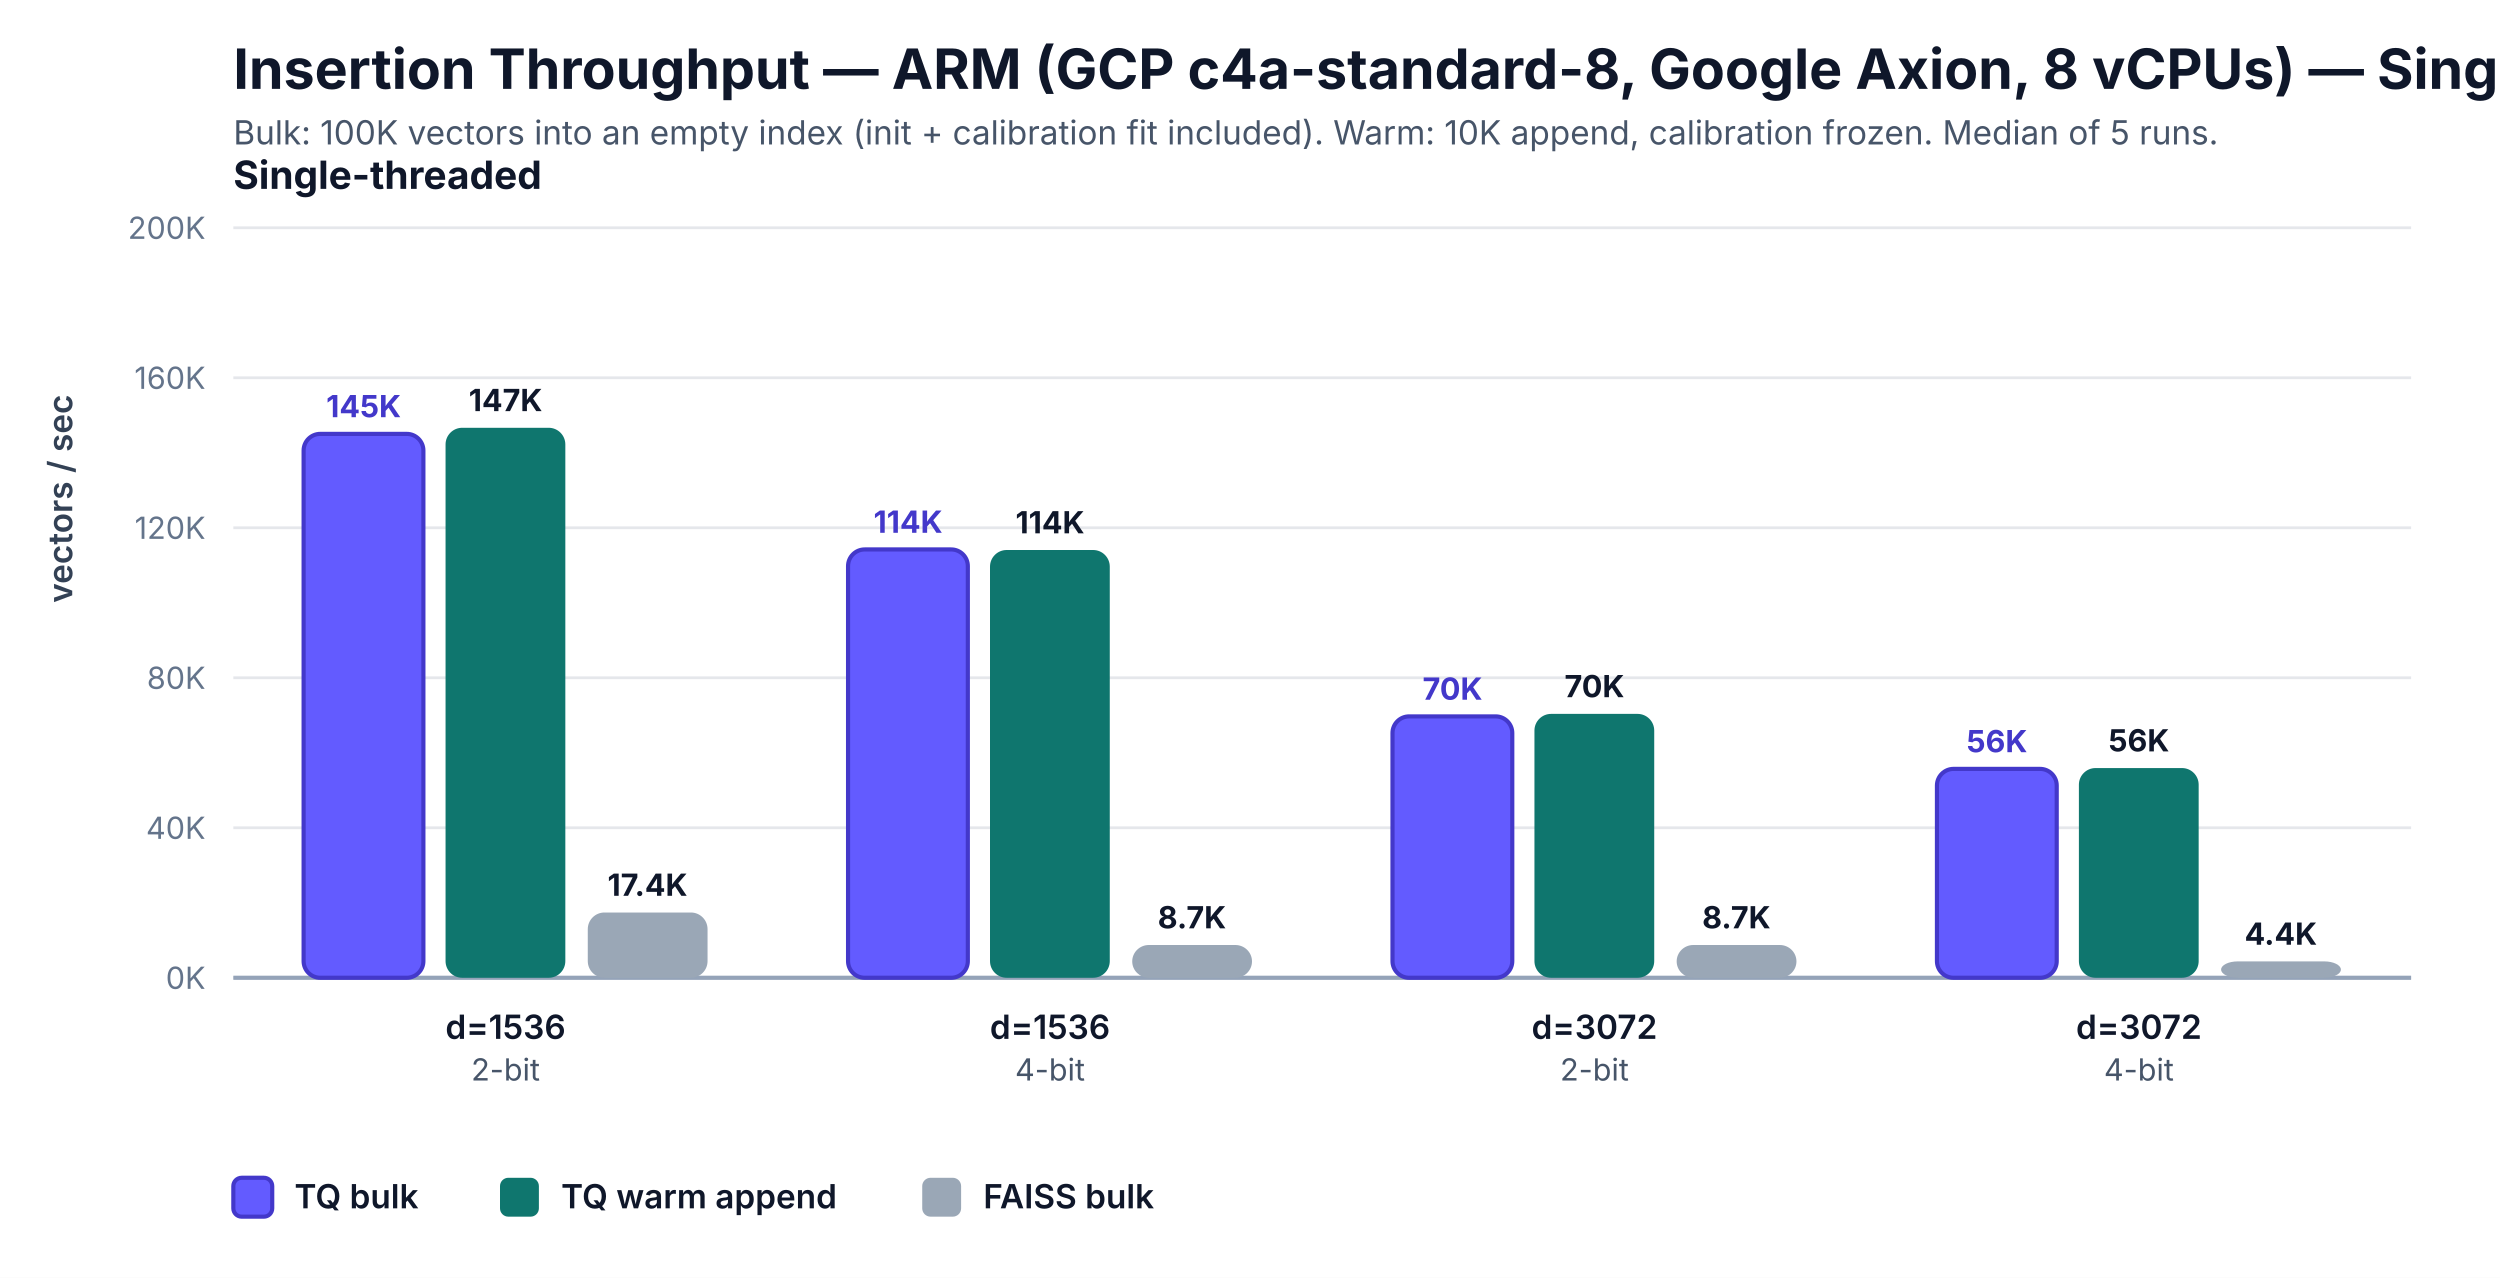
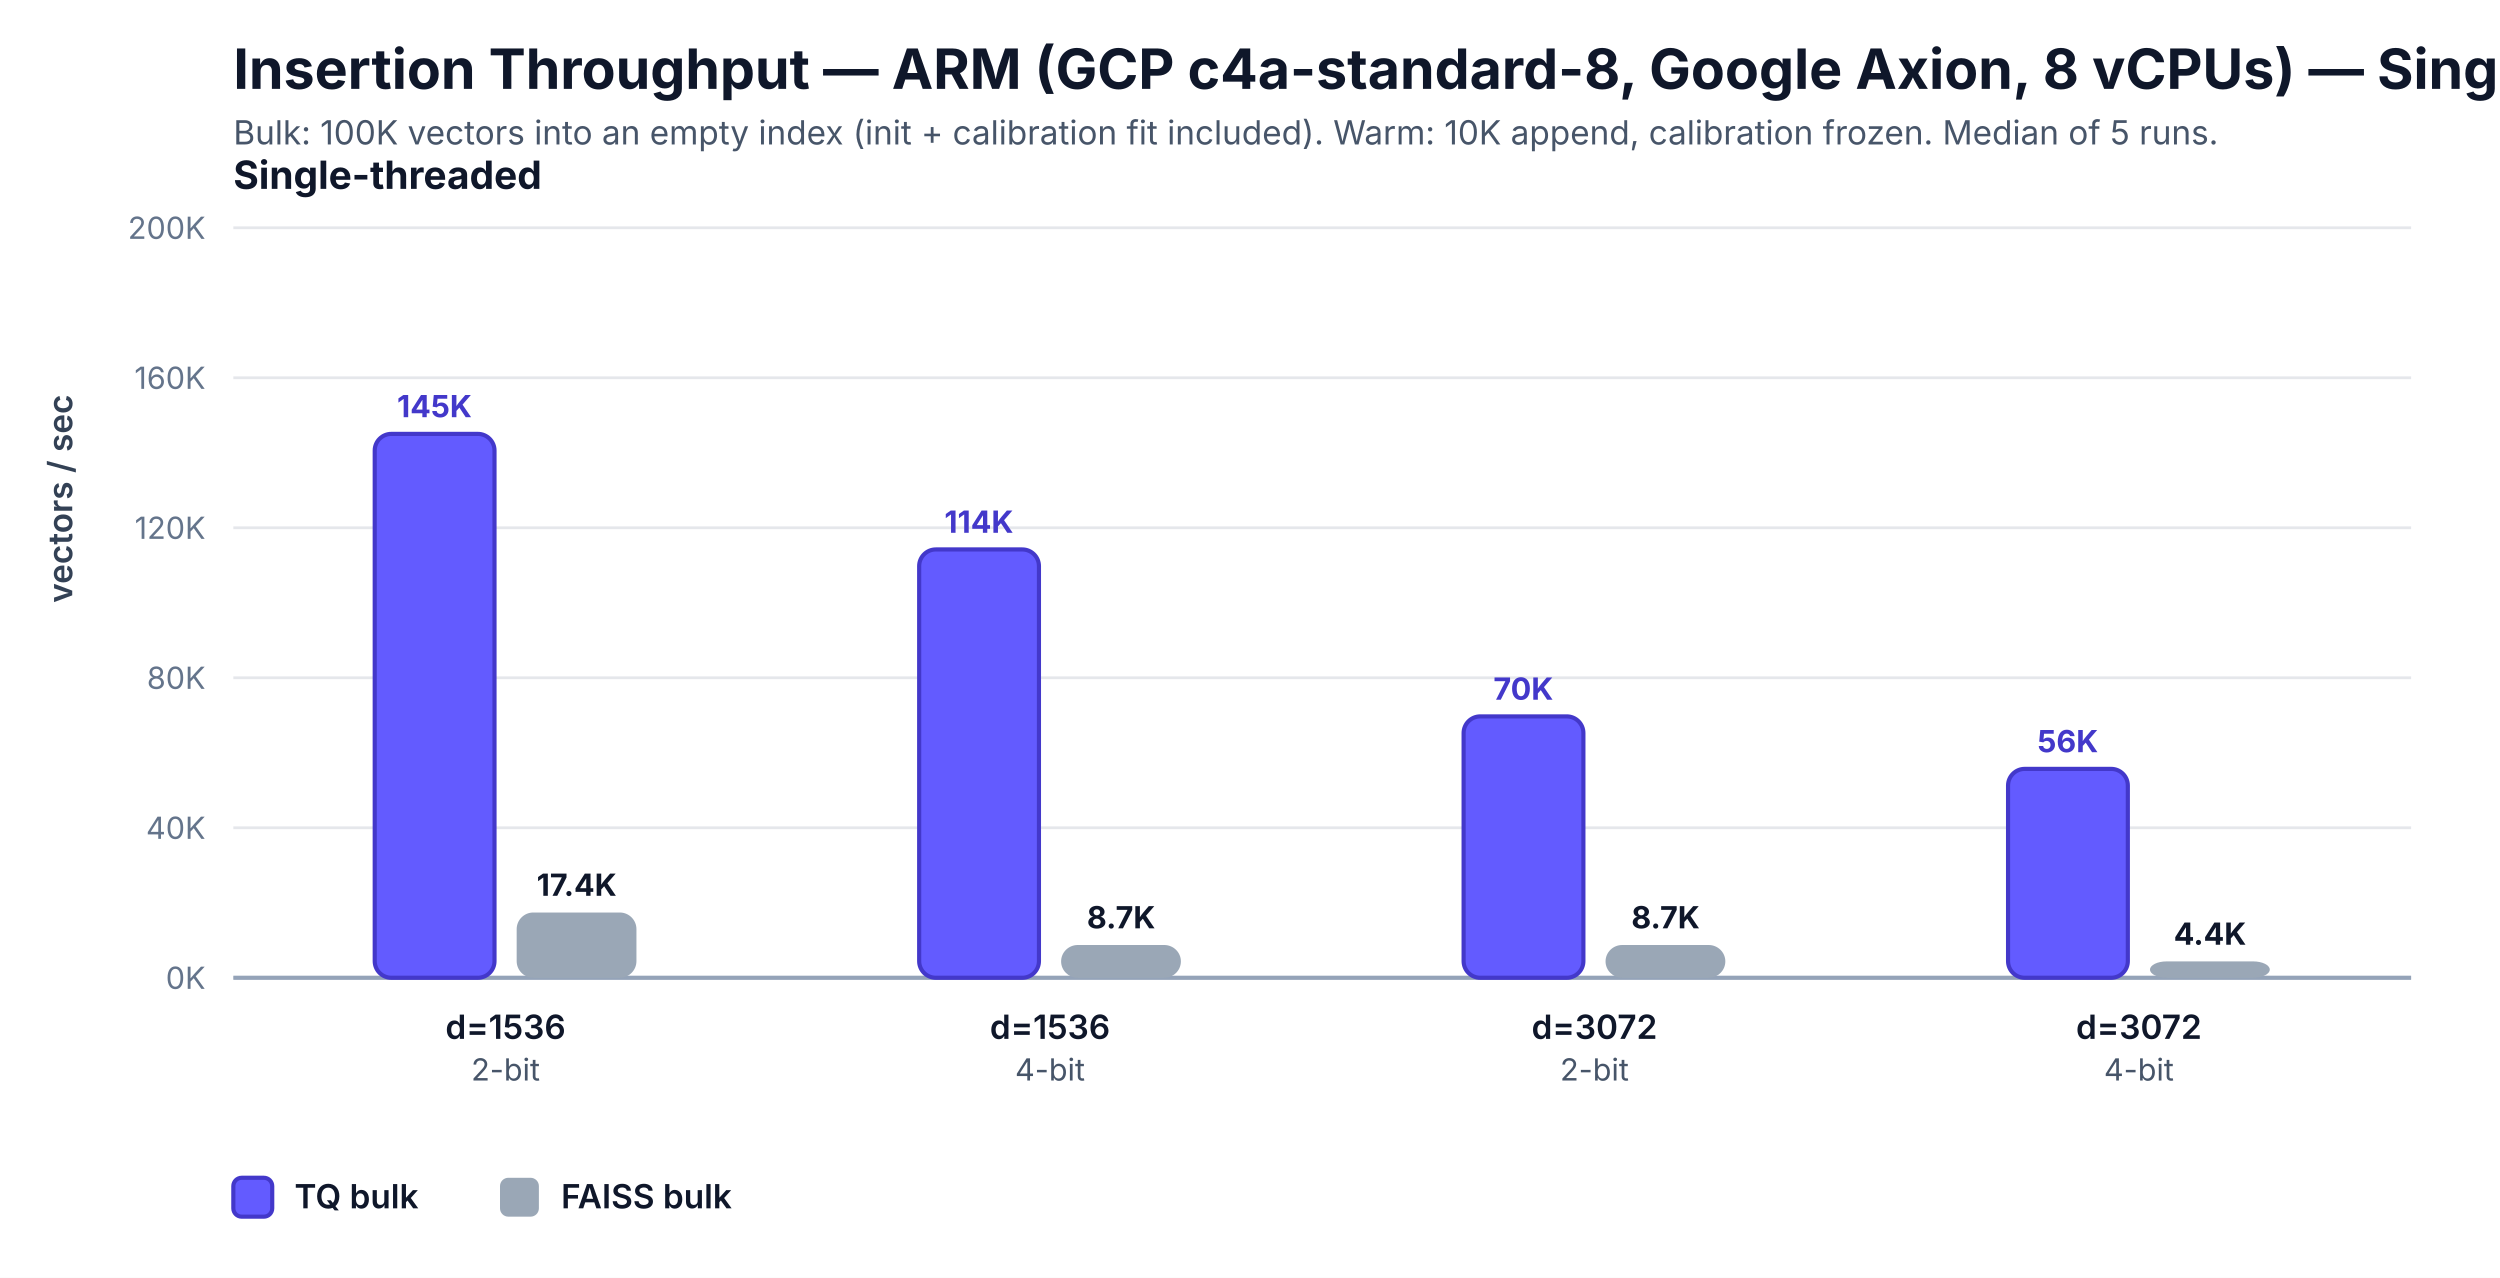
<svg xmlns="http://www.w3.org/2000/svg" width="900" height="460" viewBox="0 0 900 460" role="img" aria-label="Insertion Throughput — ARM (GCP c4a-standard-8, Google Axion, 8 vCPUs) — Single-threaded">
  <style>
  .title { font: 700 20px -apple-system, BlinkMacSystemFont, "Segoe UI", sans-serif; fill: #0f172a; }
  .subtitle { font: 400 12px -apple-system, BlinkMacSystemFont, "Segoe UI", sans-serif; fill: #475569; }
  .panel { font: 700 14px -apple-system, BlinkMacSystemFont, "Segoe UI", sans-serif; fill: #0f172a; }
  .label { font: 600 12px -apple-system, BlinkMacSystemFont, "Segoe UI", sans-serif; fill: #0f172a; }
  .secondary { font: 400 11px -apple-system, BlinkMacSystemFont, "Segoe UI", sans-serif; fill: #475569; }
  .tick { font: 400 11px -apple-system, BlinkMacSystemFont, "Segoe UI", sans-serif; fill: #64748b; }
  .value { font: 700 11px -apple-system, BlinkMacSystemFont, "Segoe UI", sans-serif; fill: #0f172a; }
  .value-accent { font: 700 11px -apple-system, BlinkMacSystemFont, "Segoe UI", sans-serif; fill: #4338ca; }
  .axis { font: 600 12px -apple-system, BlinkMacSystemFont, "Segoe UI", sans-serif; fill: #334155; }
  .legend { font: 600 12px -apple-system, BlinkMacSystemFont, "Segoe UI", sans-serif; fill: #0f172a; }
</style>
  <rect width="100%" height="100%" fill="#ffffff" />
  <text x="84" y="32" class="title">Insertion Throughput — ARM (GCP c4a-standard-8, Google Axion, 8 vCPUs) — Single-threaded</text>
  <text x="84" y="52" class="subtitle">Bulk: 100K vectors into an empty index (init + calibration fit included). Warm: 10K append, calibration frozen. Median of 5 runs.</text>
  <line x1="84" y1="352.0" x2="868" y2="352.0" stroke="#e5e7eb" stroke-width="1" />
  <text x="74" y="356.0" text-anchor="end" class="tick">0K</text>
  <line x1="84" y1="298.0" x2="868" y2="298.0" stroke="#e5e7eb" stroke-width="1" />
  <text x="74" y="302.0" text-anchor="end" class="tick">40K</text>
  <line x1="84" y1="244.0" x2="868" y2="244.0" stroke="#e5e7eb" stroke-width="1" />
  <text x="74" y="248.0" text-anchor="end" class="tick">80K</text>
  <line x1="84" y1="190.0" x2="868" y2="190.0" stroke="#e5e7eb" stroke-width="1" />
  <text x="74" y="194.0" text-anchor="end" class="tick">120K</text>
  <line x1="84" y1="136.0" x2="868" y2="136.0" stroke="#e5e7eb" stroke-width="1" />
  <text x="74" y="140.0" text-anchor="end" class="tick">160K</text>
  <line x1="84" y1="82.0" x2="868" y2="82.0" stroke="#e5e7eb" stroke-width="1" />
  <text x="74" y="86.0" text-anchor="end" class="tick">200K</text>
  <line x1="84" y1="352.0" x2="868" y2="352.0" stroke="#94a3b8" stroke-width="1.5" />
  <text x="84" y="68" class="panel">Single-threaded</text>
-   <rect x="109.3" y="156.2" width="43.12" height="195.8" rx="6" fill="#635bff" stroke="#4338ca" stroke-width="1.5" />
-   <text x="130.9" y="150.2" text-anchor="middle" class="value-accent">145K</text>
-   <rect x="160.4" y="154.0" width="43.12" height="198.0" rx="6" fill="#0f766e" />
-   <text x="182.0" y="148.0" text-anchor="middle" class="value">147K</text>
-   <rect x="211.6" y="328.5" width="43.12" height="23.5" rx="6" fill="#9aa7b6" />
-   <text x="233.1" y="322.5" text-anchor="middle" class="value">17.4K</text>
+   <rect x="134.9" y="156.2" width="43.12" height="195.8" rx="6" fill="#635bff" stroke="#4338ca" stroke-width="1.5" />
+   <text x="156.4" y="150.2" text-anchor="middle" class="value-accent">145K</text>
+   <rect x="186.0" y="328.5" width="43.12" height="23.5" rx="6" fill="#9aa7b6" />
+   <text x="207.6" y="322.5" text-anchor="middle" class="value">17.4K</text>
  <text x="182.0" y="374" text-anchor="middle" class="label">d=1536</text>
  <text x="182.0" y="389" text-anchor="middle" class="secondary">2-bit</text>
-   <rect x="305.3" y="197.8" width="43.12" height="154.2" rx="6" fill="#635bff" stroke="#4338ca" stroke-width="1.5" />
-   <text x="326.9" y="191.8" text-anchor="middle" class="value-accent">114K</text>
-   <rect x="356.4" y="198.0" width="43.12" height="154.0" rx="6" fill="#0f766e" />
-   <text x="378.0" y="192.0" text-anchor="middle" class="value">114K</text>
-   <rect x="407.6" y="340.2" width="43.12" height="11.8" rx="6" fill="#9aa7b6" />
-   <text x="429.1" y="334.2" text-anchor="middle" class="value">8.7K</text>
+   <rect x="330.9" y="197.8" width="43.12" height="154.2" rx="6" fill="#635bff" stroke="#4338ca" stroke-width="1.5" />
+   <text x="352.4" y="191.8" text-anchor="middle" class="value-accent">114K</text>
+   <rect x="382.0" y="340.2" width="43.12" height="11.8" rx="6" fill="#9aa7b6" />
+   <text x="403.6" y="334.2" text-anchor="middle" class="value">8.7K</text>
  <text x="378.0" y="374" text-anchor="middle" class="label">d=1536</text>
  <text x="378.0" y="389" text-anchor="middle" class="secondary">4-bit</text>
-   <rect x="501.3" y="257.9" width="43.12" height="94.1" rx="6" fill="#635bff" stroke="#4338ca" stroke-width="1.5" />
-   <text x="522.9" y="251.9" text-anchor="middle" class="value-accent">70K</text>
-   <rect x="552.4" y="257.0" width="43.12" height="95.0" rx="6" fill="#0f766e" />
-   <text x="574.0" y="251.0" text-anchor="middle" class="value">70K</text>
-   <rect x="603.6" y="340.2" width="43.12" height="11.8" rx="6" fill="#9aa7b6" />
-   <text x="625.1" y="334.2" text-anchor="middle" class="value">8.7K</text>
+   <rect x="526.9" y="257.9" width="43.12" height="94.1" rx="6" fill="#635bff" stroke="#4338ca" stroke-width="1.5" />
+   <text x="548.4" y="251.9" text-anchor="middle" class="value-accent">70K</text>
+   <rect x="578.0" y="340.2" width="43.12" height="11.8" rx="6" fill="#9aa7b6" />
+   <text x="599.6" y="334.2" text-anchor="middle" class="value">8.7K</text>
  <text x="574.0" y="374" text-anchor="middle" class="label">d=3072</text>
  <text x="574.0" y="389" text-anchor="middle" class="secondary">2-bit</text>
-   <rect x="697.3" y="276.8" width="43.12" height="75.2" rx="6" fill="#635bff" stroke="#4338ca" stroke-width="1.5" />
-   <text x="718.9" y="270.8" text-anchor="middle" class="value-accent">56K</text>
-   <rect x="748.4" y="276.5" width="43.12" height="75.5" rx="6" fill="#0f766e" />
-   <text x="770.0" y="270.5" text-anchor="middle" class="value">56K</text>
-   <rect x="799.6" y="346.1" width="43.12" height="5.9" rx="6" fill="#9aa7b6" />
-   <text x="821.1" y="340.1" text-anchor="middle" class="value">4.4K</text>
+   <rect x="722.9" y="276.8" width="43.12" height="75.2" rx="6" fill="#635bff" stroke="#4338ca" stroke-width="1.5" />
+   <text x="744.4" y="270.8" text-anchor="middle" class="value-accent">56K</text>
+   <rect x="774.0" y="346.1" width="43.12" height="5.9" rx="6" fill="#9aa7b6" />
+   <text x="795.6" y="340.1" text-anchor="middle" class="value">4.4K</text>
  <text x="770.0" y="374" text-anchor="middle" class="label">d=3072</text>
  <text x="770.0" y="389" text-anchor="middle" class="secondary">4-bit</text>
  <text x="26" y="217.0" transform="rotate(-90, 26, 217.0)" class="axis">vectors / sec</text>
  <rect x="84" y="424" width="14" height="14" rx="3" fill="#635bff" stroke="#4338ca" stroke-width="1.5" />
  <text x="106" y="435" class="legend">TQ bulk</text>
-   <rect x="180" y="424" width="14" height="14" rx="3" fill="#0f766e" />
-   <text x="202" y="435" class="legend">TQ warm append</text>
-   <rect x="332" y="424" width="14" height="14" rx="3" fill="#9aa7b6" />
-   <text x="354" y="435" class="legend">FAISS bulk</text>
+   <rect x="180" y="424" width="14" height="14" rx="3" fill="#9aa7b6" />
+   <text x="202" y="435" class="legend">FAISS bulk</text>
</svg>
